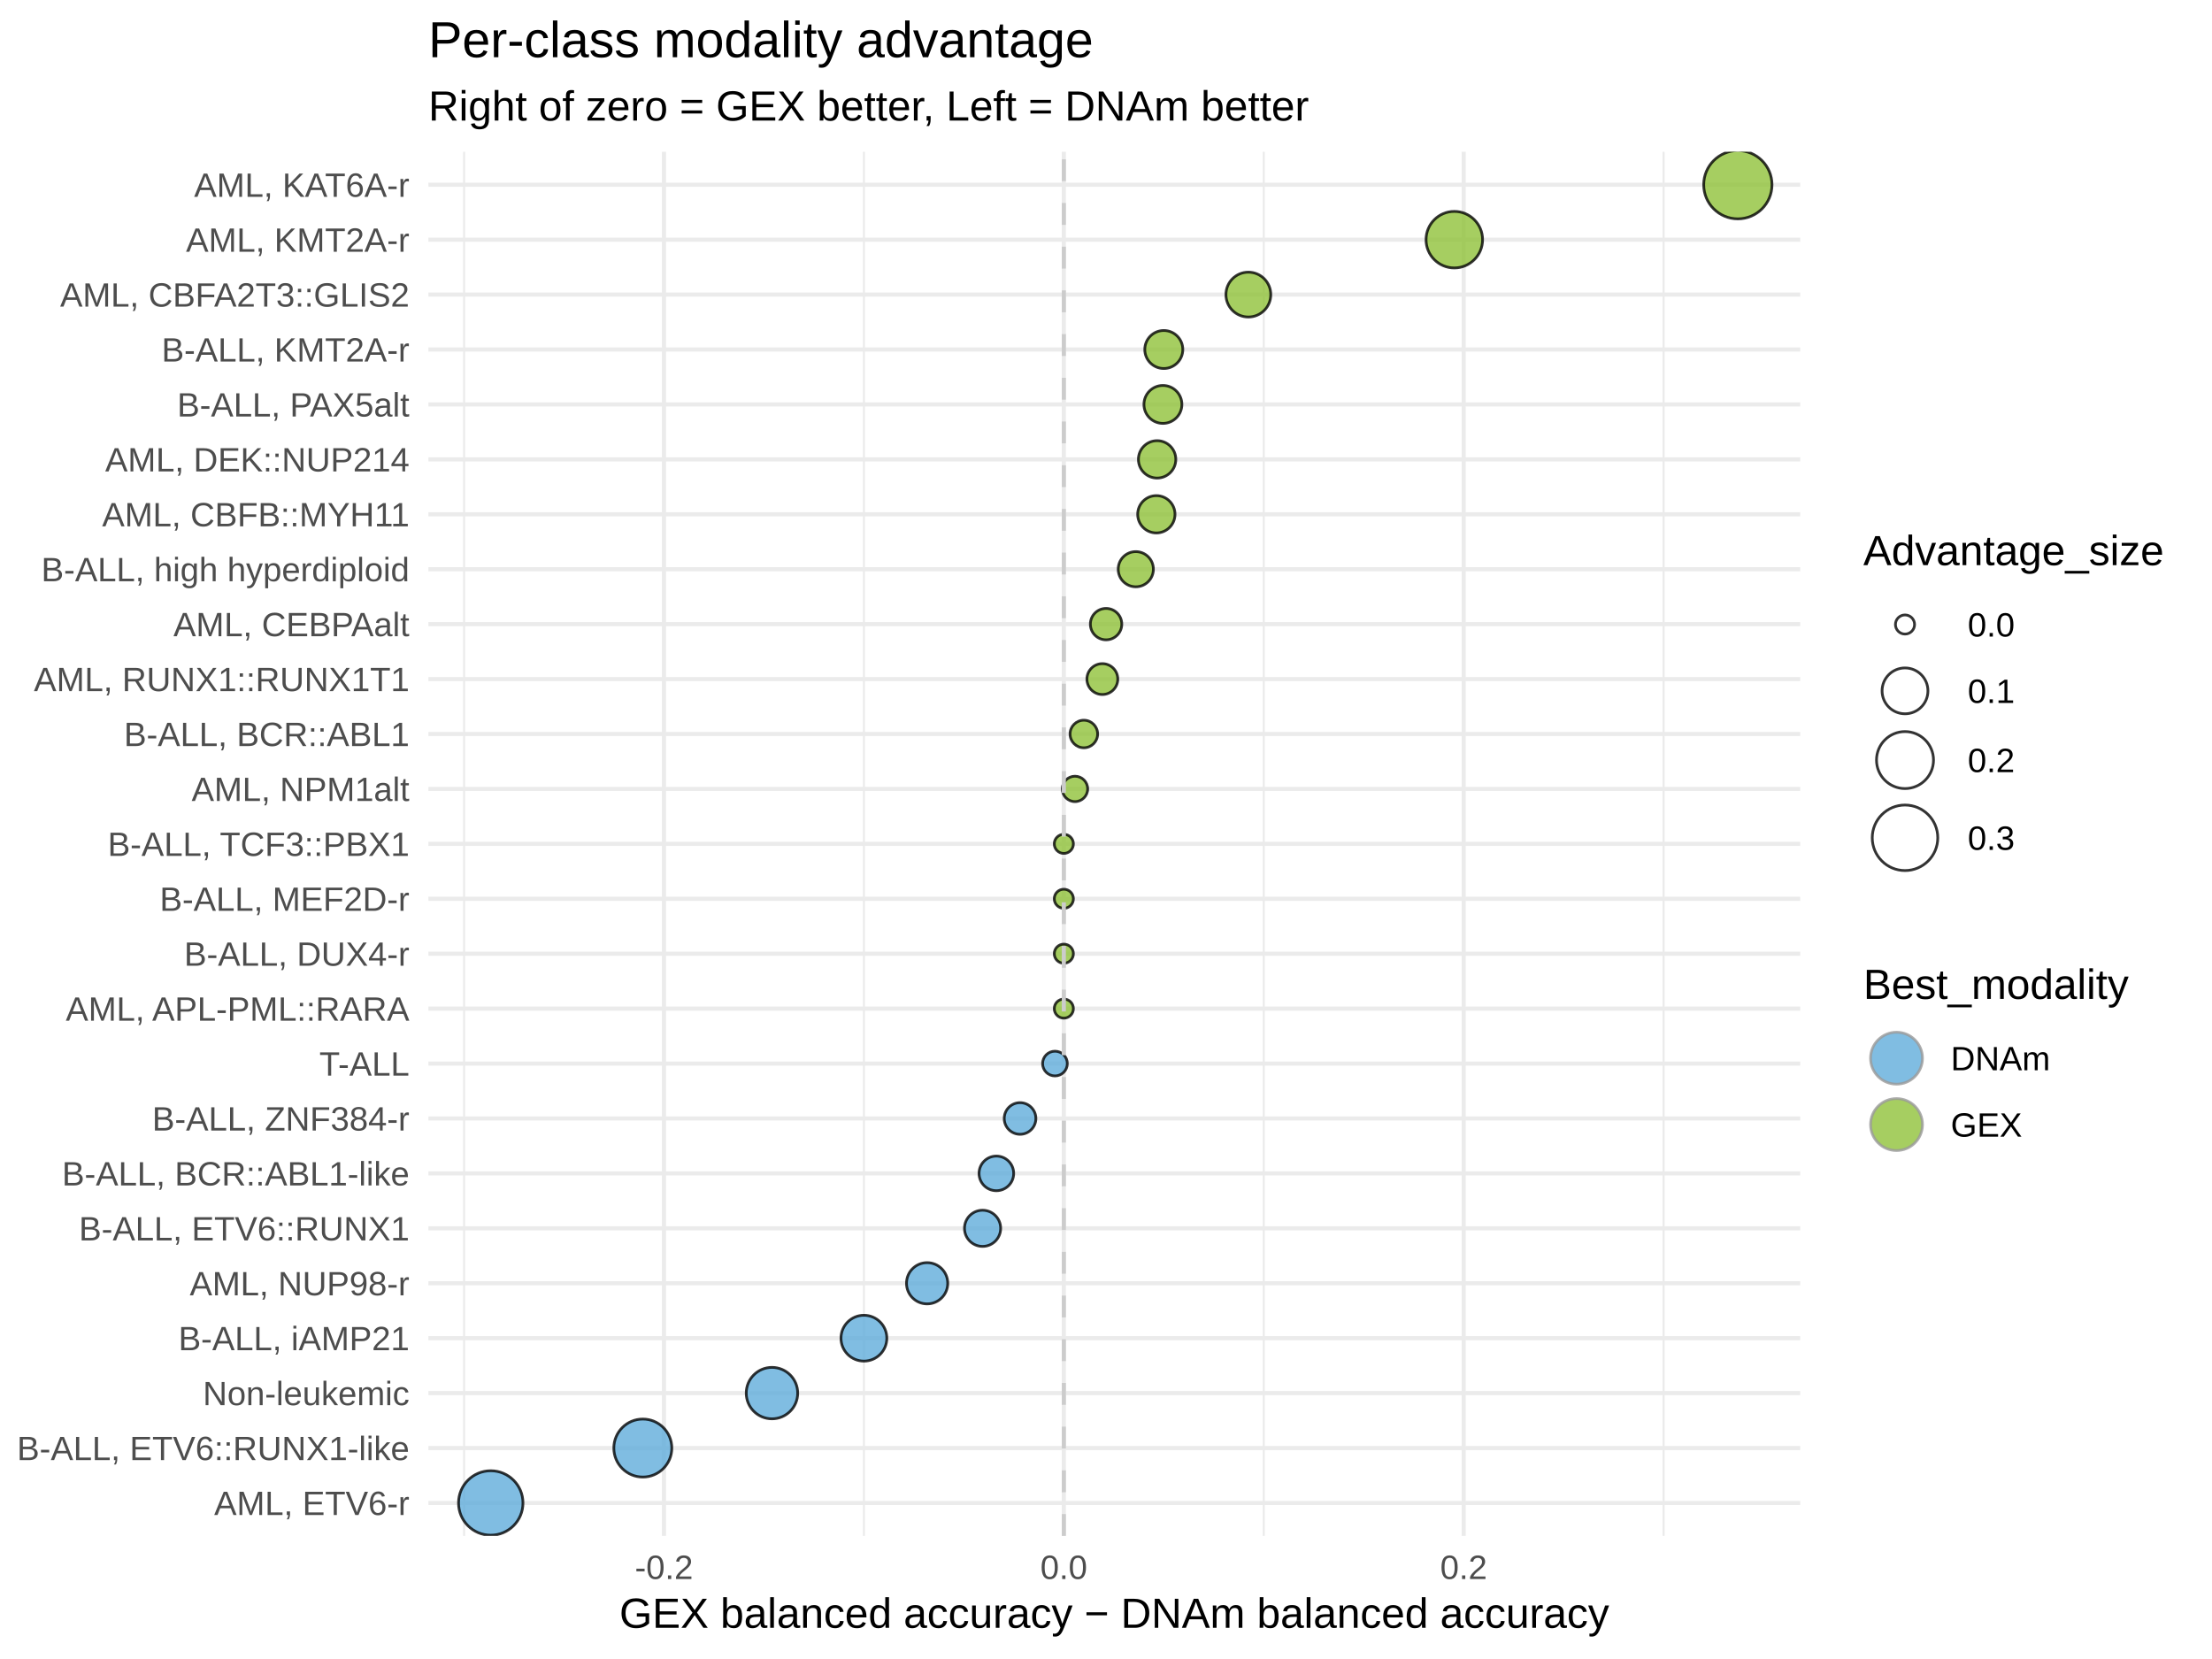
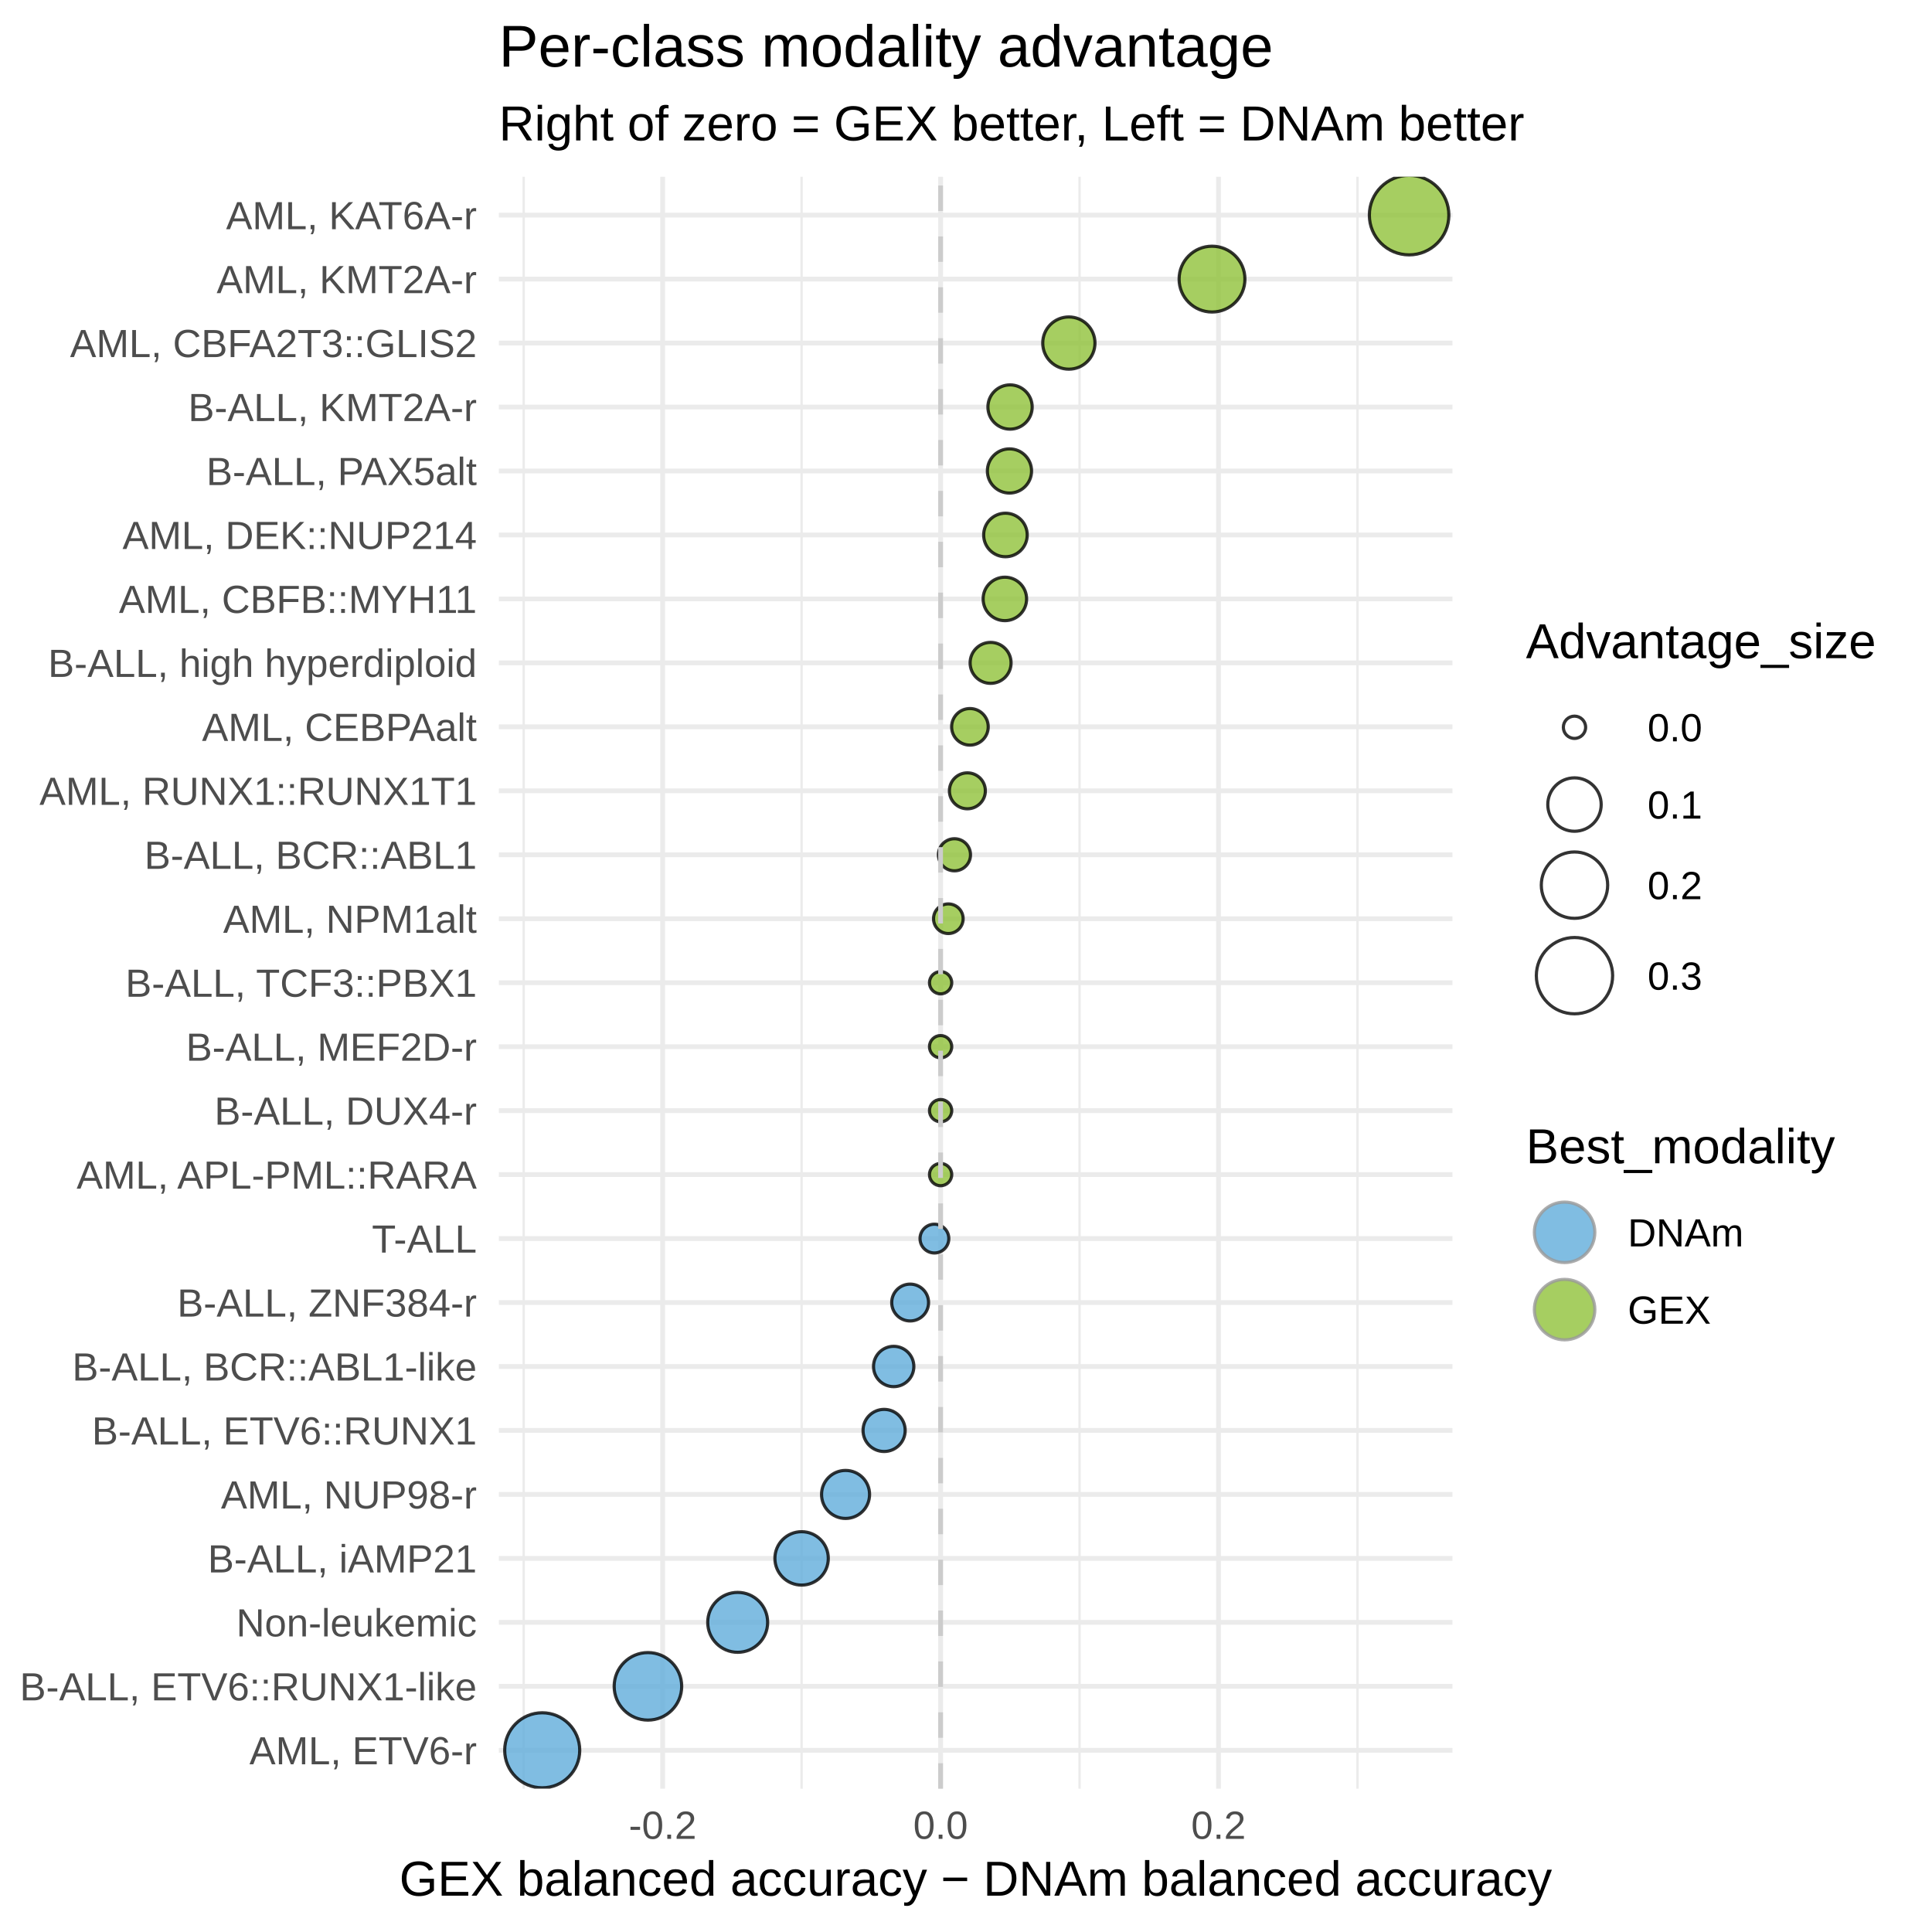
- <svg xmlns="http://www.w3.org/2000/svg" class="svglite" width="576.00pt" height="432.00pt" viewBox="0 0 576.00 432.00">
+ <svg xmlns="http://www.w3.org/2000/svg" class="svglite" width="432.00pt" height="432.00pt" viewBox="0 0 432.00 432.00">
  <defs>
    <style type="text/css">
    .svglite line, .svglite polyline, .svglite polygon, .svglite path, .svglite rect, .svglite circle {
      fill: none;
      stroke: #000000;
      stroke-linecap: round;
      stroke-linejoin: round;
      stroke-miterlimit: 10.00;
    }
    .svglite text {
      white-space: pre;
    }
  </style>
  </defs>
  <rect width="100%" height="100%" style="stroke: none; fill: #FFFFFF;" />
  <defs>
-     <clipPath id="cpMC4wMHw1NzYuMDB8MC4wMHw0MzIuMDA=">
-       <rect x="0.00" y="0.00" width="576.00" height="432.00" />
+     <clipPath id="cpMC4wMHw0MzIuMDB8MC4wMHw0MzIuMDA=">
+       <rect x="0.00" y="0.00" width="432.00" height="432.00" />
    </clipPath>
  </defs>
-   <g clip-path="url(#cpMC4wMHw1NzYuMDB8MC4wMHw0MzIuMDA=)">
-     <rect x="-0" y="0.00" width="576.00" height="432.00" style="stroke-width: 1.07; stroke: none; fill: #FFFFFF;" />
+   <g clip-path="url(#cpMC4wMHw0MzIuMDB8MC4wMHw0MzIuMDA=)">
+     <rect x="0.00" y="0.00" width="432.00" height="432.00" style="stroke-width: 1.07; stroke: none; fill: #FFFFFF;" />
  </g>
  <defs>
-     <clipPath id="cpMTExLjU1fDQ2OC43N3wzOS41MnwzOTkuOTU=">
-       <rect x="111.55" y="39.52" width="357.22" height="360.43" />
+     <clipPath id="cpMTExLjU1fDMyNC43N3wzOS41MnwzOTkuOTU=">
+       <rect x="111.55" y="39.52" width="213.22" height="360.43" />
    </clipPath>
  </defs>
-   <g clip-path="url(#cpMTExLjU1fDQ2OC43N3wzOS41MnwzOTkuOTU=)">
-     <polyline points="120.85,399.95 120.85,39.52 " style="stroke-width: 0.53; stroke: #EBEBEB; stroke-linecap: butt;" />
-     <polyline points="224.96,399.95 224.96,39.52 " style="stroke-width: 0.53; stroke: #EBEBEB; stroke-linecap: butt;" />
-     <polyline points="329.08,399.95 329.08,39.52 " style="stroke-width: 0.53; stroke: #EBEBEB; stroke-linecap: butt;" />
-     <polyline points="433.20,399.95 433.20,39.52 " style="stroke-width: 0.53; stroke: #EBEBEB; stroke-linecap: butt;" />
-     <polyline points="111.55,391.37 468.77,391.37 " style="stroke-width: 1.07; stroke: #EBEBEB; stroke-linecap: butt;" />
-     <polyline points="111.55,377.07 468.77,377.07 " style="stroke-width: 1.07; stroke: #EBEBEB; stroke-linecap: butt;" />
-     <polyline points="111.55,362.76 468.77,362.76 " style="stroke-width: 1.07; stroke: #EBEBEB; stroke-linecap: butt;" />
-     <polyline points="111.55,348.46 468.77,348.46 " style="stroke-width: 1.07; stroke: #EBEBEB; stroke-linecap: butt;" />
-     <polyline points="111.55,334.16 468.77,334.16 " style="stroke-width: 1.07; stroke: #EBEBEB; stroke-linecap: butt;" />
-     <polyline points="111.55,319.85 468.77,319.85 " style="stroke-width: 1.07; stroke: #EBEBEB; stroke-linecap: butt;" />
-     <polyline points="111.55,305.55 468.77,305.55 " style="stroke-width: 1.07; stroke: #EBEBEB; stroke-linecap: butt;" />
-     <polyline points="111.55,291.25 468.77,291.25 " style="stroke-width: 1.07; stroke: #EBEBEB; stroke-linecap: butt;" />
-     <polyline points="111.55,276.95 468.77,276.95 " style="stroke-width: 1.07; stroke: #EBEBEB; stroke-linecap: butt;" />
-     <polyline points="111.55,262.64 468.77,262.64 " style="stroke-width: 1.07; stroke: #EBEBEB; stroke-linecap: butt;" />
-     <polyline points="111.55,248.34 468.77,248.34 " style="stroke-width: 1.07; stroke: #EBEBEB; stroke-linecap: butt;" />
-     <polyline points="111.55,234.04 468.77,234.04 " style="stroke-width: 1.07; stroke: #EBEBEB; stroke-linecap: butt;" />
-     <polyline points="111.55,219.74 468.77,219.74 " style="stroke-width: 1.07; stroke: #EBEBEB; stroke-linecap: butt;" />
-     <polyline points="111.55,205.43 468.77,205.43 " style="stroke-width: 1.07; stroke: #EBEBEB; stroke-linecap: butt;" />
-     <polyline points="111.55,191.13 468.77,191.13 " style="stroke-width: 1.07; stroke: #EBEBEB; stroke-linecap: butt;" />
-     <polyline points="111.55,176.83 468.77,176.83 " style="stroke-width: 1.07; stroke: #EBEBEB; stroke-linecap: butt;" />
-     <polyline points="111.55,162.52 468.77,162.52 " style="stroke-width: 1.07; stroke: #EBEBEB; stroke-linecap: butt;" />
-     <polyline points="111.55,148.22 468.77,148.22 " style="stroke-width: 1.07; stroke: #EBEBEB; stroke-linecap: butt;" />
-     <polyline points="111.55,133.92 468.77,133.92 " style="stroke-width: 1.07; stroke: #EBEBEB; stroke-linecap: butt;" />
-     <polyline points="111.55,119.62 468.77,119.62 " style="stroke-width: 1.07; stroke: #EBEBEB; stroke-linecap: butt;" />
-     <polyline points="111.55,105.31 468.77,105.31 " style="stroke-width: 1.07; stroke: #EBEBEB; stroke-linecap: butt;" />
-     <polyline points="111.55,91.01 468.77,91.01 " style="stroke-width: 1.07; stroke: #EBEBEB; stroke-linecap: butt;" />
-     <polyline points="111.55,76.71 468.77,76.71 " style="stroke-width: 1.07; stroke: #EBEBEB; stroke-linecap: butt;" />
-     <polyline points="111.55,62.41 468.77,62.41 " style="stroke-width: 1.07; stroke: #EBEBEB; stroke-linecap: butt;" />
-     <polyline points="111.55,48.10 468.77,48.10 " style="stroke-width: 1.07; stroke: #EBEBEB; stroke-linecap: butt;" />
-     <polyline points="172.90,399.95 172.90,39.52 " style="stroke-width: 1.07; stroke: #EBEBEB; stroke-linecap: butt;" />
-     <polyline points="277.02,399.95 277.02,39.52 " style="stroke-width: 1.07; stroke: #EBEBEB; stroke-linecap: butt;" />
-     <polyline points="381.14,399.95 381.14,39.52 " style="stroke-width: 1.07; stroke: #EBEBEB; stroke-linecap: butt;" />
-     <circle cx="277.02" cy="262.64" r="2.49" style="stroke-width: 0.71; stroke: #000000; stroke-opacity: 0.80; fill: #90C23A; fill-opacity: 0.80;" />
-     <circle cx="325.07" cy="76.71" r="5.84" style="stroke-width: 0.71; stroke: #000000; stroke-opacity: 0.80; fill: #90C23A; fill-opacity: 0.80;" />
-     <circle cx="301.11" cy="133.92" r="4.86" style="stroke-width: 0.71; stroke: #000000; stroke-opacity: 0.80; fill: #90C23A; fill-opacity: 0.80;" />
-     <circle cx="288.02" cy="162.52" r="4.09" style="stroke-width: 0.71; stroke: #000000; stroke-opacity: 0.80; fill: #90C23A; fill-opacity: 0.80;" />
-     <circle cx="301.31" cy="119.62" r="4.87" style="stroke-width: 0.71; stroke: #000000; stroke-opacity: 0.80; fill: #90C23A; fill-opacity: 0.80;" />
-     <circle cx="127.79" cy="391.37" r="8.39" style="stroke-width: 0.71; stroke: #000000; stroke-opacity: 0.80; fill: #60ACDA; fill-opacity: 0.80;" />
-     <circle cx="452.53" cy="48.10" r="8.89" style="stroke-width: 0.71; stroke: #000000; stroke-opacity: 0.80; fill: #90C23A; fill-opacity: 0.80;" />
-     <circle cx="378.70" cy="62.41" r="7.36" style="stroke-width: 0.71; stroke: #000000; stroke-opacity: 0.80; fill: #90C23A; fill-opacity: 0.80;" />
-     <circle cx="279.92" cy="205.43" r="3.31" style="stroke-width: 0.71; stroke: #000000; stroke-opacity: 0.80; fill: #90C23A; fill-opacity: 0.80;" />
-     <circle cx="241.42" cy="334.16" r="5.37" style="stroke-width: 0.71; stroke: #000000; stroke-opacity: 0.80; fill: #60ACDA; fill-opacity: 0.80;" />
-     <circle cx="287.05" cy="176.83" r="4.02" style="stroke-width: 0.71; stroke: #000000; stroke-opacity: 0.80; fill: #90C23A; fill-opacity: 0.80;" />
-     <circle cx="282.23" cy="191.13" r="3.59" style="stroke-width: 0.71; stroke: #000000; stroke-opacity: 0.80; fill: #90C23A; fill-opacity: 0.80;" />
-     <circle cx="259.45" cy="305.55" r="4.51" style="stroke-width: 0.71; stroke: #000000; stroke-opacity: 0.80; fill: #60ACDA; fill-opacity: 0.80;" />
-     <circle cx="277.02" cy="248.34" r="2.49" style="stroke-width: 0.71; stroke: #000000; stroke-opacity: 0.80; fill: #90C23A; fill-opacity: 0.80;" />
-     <circle cx="255.86" cy="319.85" r="4.71" style="stroke-width: 0.71; stroke: #000000; stroke-opacity: 0.80; fill: #60ACDA; fill-opacity: 0.80;" />
-     <circle cx="167.39" cy="377.07" r="7.55" style="stroke-width: 0.71; stroke: #000000; stroke-opacity: 0.80; fill: #60ACDA; fill-opacity: 0.80;" />
-     <circle cx="295.76" cy="148.22" r="4.58" style="stroke-width: 0.71; stroke: #000000; stroke-opacity: 0.80; fill: #90C23A; fill-opacity: 0.80;" />
-     <circle cx="224.96" cy="348.46" r="5.97" style="stroke-width: 0.71; stroke: #000000; stroke-opacity: 0.80; fill: #60ACDA; fill-opacity: 0.80;" />
-     <circle cx="303.05" cy="91.01" r="4.95" style="stroke-width: 0.71; stroke: #000000; stroke-opacity: 0.80; fill: #90C23A; fill-opacity: 0.80;" />
-     <circle cx="277.02" cy="234.04" r="2.49" style="stroke-width: 0.71; stroke: #000000; stroke-opacity: 0.80; fill: #90C23A; fill-opacity: 0.80;" />
-     <circle cx="302.82" cy="105.31" r="4.94" style="stroke-width: 0.71; stroke: #000000; stroke-opacity: 0.80; fill: #90C23A; fill-opacity: 0.80;" />
-     <circle cx="277.02" cy="219.74" r="2.49" style="stroke-width: 0.71; stroke: #000000; stroke-opacity: 0.80; fill: #90C23A; fill-opacity: 0.80;" />
-     <circle cx="265.62" cy="291.25" r="4.12" style="stroke-width: 0.71; stroke: #000000; stroke-opacity: 0.80; fill: #60ACDA; fill-opacity: 0.80;" />
-     <circle cx="201.02" cy="362.76" r="6.70" style="stroke-width: 0.71; stroke: #000000; stroke-opacity: 0.80; fill: #60ACDA; fill-opacity: 0.80;" />
-     <circle cx="274.71" cy="276.95" r="3.22" style="stroke-width: 0.71; stroke: #000000; stroke-opacity: 0.80; fill: #60ACDA; fill-opacity: 0.80;" />
-     <line x1="277.02" y1="399.95" x2="277.02" y2="39.52" style="stroke-width: 1.07; stroke: #CCCCCC; stroke-dasharray: 5.69,5.69; stroke-linecap: butt;" />
+   <g clip-path="url(#cpMTExLjU1fDMyNC43N3wzOS41MnwzOTkuOTU=)">
+     <polyline points="117.10,399.95 117.10,39.52 " style="stroke-width: 0.53; stroke: #EBEBEB; stroke-linecap: butt;" />
+     <polyline points="179.24,399.95 179.24,39.52 " style="stroke-width: 0.53; stroke: #EBEBEB; stroke-linecap: butt;" />
+     <polyline points="241.39,399.95 241.39,39.52 " style="stroke-width: 0.53; stroke: #EBEBEB; stroke-linecap: butt;" />
+     <polyline points="303.54,399.95 303.54,39.52 " style="stroke-width: 0.53; stroke: #EBEBEB; stroke-linecap: butt;" />
+     <polyline points="111.55,391.37 324.77,391.37 " style="stroke-width: 1.07; stroke: #EBEBEB; stroke-linecap: butt;" />
+     <polyline points="111.55,377.07 324.77,377.07 " style="stroke-width: 1.07; stroke: #EBEBEB; stroke-linecap: butt;" />
+     <polyline points="111.55,362.76 324.77,362.76 " style="stroke-width: 1.07; stroke: #EBEBEB; stroke-linecap: butt;" />
+     <polyline points="111.55,348.46 324.77,348.46 " style="stroke-width: 1.07; stroke: #EBEBEB; stroke-linecap: butt;" />
+     <polyline points="111.55,334.16 324.77,334.16 " style="stroke-width: 1.07; stroke: #EBEBEB; stroke-linecap: butt;" />
+     <polyline points="111.55,319.85 324.77,319.85 " style="stroke-width: 1.07; stroke: #EBEBEB; stroke-linecap: butt;" />
+     <polyline points="111.55,305.55 324.77,305.55 " style="stroke-width: 1.07; stroke: #EBEBEB; stroke-linecap: butt;" />
+     <polyline points="111.55,291.25 324.77,291.25 " style="stroke-width: 1.07; stroke: #EBEBEB; stroke-linecap: butt;" />
+     <polyline points="111.55,276.95 324.77,276.95 " style="stroke-width: 1.07; stroke: #EBEBEB; stroke-linecap: butt;" />
+     <polyline points="111.55,262.64 324.77,262.64 " style="stroke-width: 1.07; stroke: #EBEBEB; stroke-linecap: butt;" />
+     <polyline points="111.55,248.34 324.77,248.34 " style="stroke-width: 1.07; stroke: #EBEBEB; stroke-linecap: butt;" />
+     <polyline points="111.55,234.04 324.77,234.04 " style="stroke-width: 1.07; stroke: #EBEBEB; stroke-linecap: butt;" />
+     <polyline points="111.55,219.74 324.77,219.74 " style="stroke-width: 1.07; stroke: #EBEBEB; stroke-linecap: butt;" />
+     <polyline points="111.55,205.43 324.77,205.43 " style="stroke-width: 1.07; stroke: #EBEBEB; stroke-linecap: butt;" />
+     <polyline points="111.55,191.13 324.77,191.13 " style="stroke-width: 1.07; stroke: #EBEBEB; stroke-linecap: butt;" />
+     <polyline points="111.55,176.83 324.77,176.83 " style="stroke-width: 1.07; stroke: #EBEBEB; stroke-linecap: butt;" />
+     <polyline points="111.55,162.52 324.77,162.52 " style="stroke-width: 1.07; stroke: #EBEBEB; stroke-linecap: butt;" />
+     <polyline points="111.55,148.22 324.77,148.22 " style="stroke-width: 1.07; stroke: #EBEBEB; stroke-linecap: butt;" />
+     <polyline points="111.55,133.92 324.77,133.92 " style="stroke-width: 1.07; stroke: #EBEBEB; stroke-linecap: butt;" />
+     <polyline points="111.55,119.62 324.77,119.62 " style="stroke-width: 1.07; stroke: #EBEBEB; stroke-linecap: butt;" />
+     <polyline points="111.55,105.31 324.77,105.31 " style="stroke-width: 1.07; stroke: #EBEBEB; stroke-linecap: butt;" />
+     <polyline points="111.55,91.01 324.77,91.01 " style="stroke-width: 1.07; stroke: #EBEBEB; stroke-linecap: butt;" />
+     <polyline points="111.55,76.71 324.77,76.71 " style="stroke-width: 1.07; stroke: #EBEBEB; stroke-linecap: butt;" />
+     <polyline points="111.55,62.41 324.77,62.41 " style="stroke-width: 1.07; stroke: #EBEBEB; stroke-linecap: butt;" />
+     <polyline points="111.55,48.10 324.77,48.10 " style="stroke-width: 1.07; stroke: #EBEBEB; stroke-linecap: butt;" />
+     <polyline points="148.17,399.95 148.17,39.52 " style="stroke-width: 1.07; stroke: #EBEBEB; stroke-linecap: butt;" />
+     <polyline points="210.32,399.95 210.32,39.52 " style="stroke-width: 1.07; stroke: #EBEBEB; stroke-linecap: butt;" />
+     <polyline points="272.46,399.95 272.46,39.52 " style="stroke-width: 1.07; stroke: #EBEBEB; stroke-linecap: butt;" />
+     <circle cx="210.32" cy="262.64" r="2.49" style="stroke-width: 0.71; stroke: #000000; stroke-opacity: 0.80; fill: #90C23A; fill-opacity: 0.80;" />
+     <circle cx="239.00" cy="76.71" r="5.84" style="stroke-width: 0.71; stroke: #000000; stroke-opacity: 0.80; fill: #90C23A; fill-opacity: 0.80;" />
+     <circle cx="224.69" cy="133.92" r="4.86" style="stroke-width: 0.71; stroke: #000000; stroke-opacity: 0.80; fill: #90C23A; fill-opacity: 0.80;" />
+     <circle cx="216.88" cy="162.52" r="4.09" style="stroke-width: 0.71; stroke: #000000; stroke-opacity: 0.80; fill: #90C23A; fill-opacity: 0.80;" />
+     <circle cx="224.82" cy="119.62" r="4.87" style="stroke-width: 0.71; stroke: #000000; stroke-opacity: 0.80; fill: #90C23A; fill-opacity: 0.80;" />
+     <circle cx="121.24" cy="391.37" r="8.39" style="stroke-width: 0.71; stroke: #000000; stroke-opacity: 0.80; fill: #60ACDA; fill-opacity: 0.80;" />
+     <circle cx="315.08" cy="48.10" r="8.89" style="stroke-width: 0.71; stroke: #000000; stroke-opacity: 0.80; fill: #90C23A; fill-opacity: 0.80;" />
+     <circle cx="271.01" cy="62.41" r="7.36" style="stroke-width: 0.71; stroke: #000000; stroke-opacity: 0.80; fill: #90C23A; fill-opacity: 0.80;" />
+     <circle cx="212.05" cy="205.43" r="3.31" style="stroke-width: 0.71; stroke: #000000; stroke-opacity: 0.80; fill: #90C23A; fill-opacity: 0.80;" />
+     <circle cx="189.07" cy="334.16" r="5.37" style="stroke-width: 0.71; stroke: #000000; stroke-opacity: 0.80; fill: #60ACDA; fill-opacity: 0.80;" />
+     <circle cx="216.31" cy="176.83" r="4.02" style="stroke-width: 0.71; stroke: #000000; stroke-opacity: 0.80; fill: #90C23A; fill-opacity: 0.80;" />
+     <circle cx="213.42" cy="191.13" r="3.59" style="stroke-width: 0.71; stroke: #000000; stroke-opacity: 0.80; fill: #90C23A; fill-opacity: 0.80;" />
+     <circle cx="199.83" cy="305.55" r="4.51" style="stroke-width: 0.71; stroke: #000000; stroke-opacity: 0.80; fill: #60ACDA; fill-opacity: 0.80;" />
+     <circle cx="210.32" cy="248.34" r="2.49" style="stroke-width: 0.71; stroke: #000000; stroke-opacity: 0.80; fill: #90C23A; fill-opacity: 0.80;" />
+     <circle cx="197.69" cy="319.85" r="4.71" style="stroke-width: 0.71; stroke: #000000; stroke-opacity: 0.80; fill: #60ACDA; fill-opacity: 0.80;" />
+     <circle cx="144.88" cy="377.07" r="7.55" style="stroke-width: 0.71; stroke: #000000; stroke-opacity: 0.80; fill: #60ACDA; fill-opacity: 0.80;" />
+     <circle cx="221.50" cy="148.22" r="4.58" style="stroke-width: 0.71; stroke: #000000; stroke-opacity: 0.80; fill: #90C23A; fill-opacity: 0.80;" />
+     <circle cx="179.24" cy="348.46" r="5.97" style="stroke-width: 0.71; stroke: #000000; stroke-opacity: 0.80; fill: #60ACDA; fill-opacity: 0.80;" />
+     <circle cx="225.85" cy="91.01" r="4.95" style="stroke-width: 0.71; stroke: #000000; stroke-opacity: 0.80; fill: #90C23A; fill-opacity: 0.80;" />
+     <circle cx="210.32" cy="234.04" r="2.49" style="stroke-width: 0.71; stroke: #000000; stroke-opacity: 0.80; fill: #90C23A; fill-opacity: 0.80;" />
+     <circle cx="225.72" cy="105.31" r="4.94" style="stroke-width: 0.71; stroke: #000000; stroke-opacity: 0.80; fill: #90C23A; fill-opacity: 0.80;" />
+     <circle cx="210.32" cy="219.74" r="2.49" style="stroke-width: 0.71; stroke: #000000; stroke-opacity: 0.80; fill: #90C23A; fill-opacity: 0.80;" />
+     <circle cx="203.51" cy="291.25" r="4.12" style="stroke-width: 0.71; stroke: #000000; stroke-opacity: 0.80; fill: #60ACDA; fill-opacity: 0.80;" />
+     <circle cx="164.95" cy="362.76" r="6.70" style="stroke-width: 0.71; stroke: #000000; stroke-opacity: 0.80; fill: #60ACDA; fill-opacity: 0.80;" />
+     <circle cx="208.94" cy="276.95" r="3.22" style="stroke-width: 0.71; stroke: #000000; stroke-opacity: 0.80; fill: #60ACDA; fill-opacity: 0.80;" />
+     <line x1="210.32" y1="399.95" x2="210.32" y2="39.52" style="stroke-width: 1.07; stroke: #CCCCCC; stroke-dasharray: 5.69,5.69; stroke-linecap: butt;" />
  </g>
-   <g clip-path="url(#cpMC4wMHw1NzYuMDB8MC4wMHw0MzIuMDA=)">
+   <g clip-path="url(#cpMC4wMHw0MzIuMDB8MC4wMHw0MzIuMDA=)">
    <text x="106.62" y="394.51" text-anchor="end" style="font-size: 8.80px;fill: #4D4D4D; font-family: &quot;Arimo&quot;;" textLength="49.41px" lengthAdjust="spacingAndGlyphs">AML, ETV6-r</text>
    <text x="106.62" y="380.21" text-anchor="end" style="font-size: 8.80px;fill: #4D4D4D; font-family: &quot;Arimo&quot;;" textLength="98.63px" lengthAdjust="spacingAndGlyphs">B-ALL, ETV6::RUNX1-like</text>
    <text x="106.62" y="365.91" text-anchor="end" style="font-size: 8.80px;fill: #4D4D4D; font-family: &quot;Arimo&quot;;" textLength="57.30px" lengthAdjust="spacingAndGlyphs">Non-leukemic</text>
    <text x="106.62" y="351.60" text-anchor="end" style="font-size: 8.80px;fill: #4D4D4D; font-family: &quot;Arimo&quot;;" textLength="59.28px" lengthAdjust="spacingAndGlyphs">B-ALL, iAMP21</text>
    <text x="106.62" y="337.30" text-anchor="end" style="font-size: 8.80px;fill: #4D4D4D; font-family: &quot;Arimo&quot;;" textLength="57.82px" lengthAdjust="spacingAndGlyphs">AML, NUP98-r</text>
    <text x="106.62" y="323.00" text-anchor="end" style="font-size: 8.80px;fill: #4D4D4D; font-family: &quot;Arimo&quot;;" textLength="81.60px" lengthAdjust="spacingAndGlyphs">B-ALL, ETV6::RUNX1</text>
    <text x="106.62" y="308.69" text-anchor="end" style="font-size: 8.80px;fill: #4D4D4D; font-family: &quot;Arimo&quot;;" textLength="87.49px" lengthAdjust="spacingAndGlyphs">B-ALL, BCR::ABL1-like</text>
    <text x="106.62" y="294.39" text-anchor="end" style="font-size: 8.80px;fill: #4D4D4D; font-family: &quot;Arimo&quot;;" textLength="65.88px" lengthAdjust="spacingAndGlyphs">B-ALL, ZNF384-r</text>
    <text x="106.62" y="280.09" text-anchor="end" style="font-size: 8.80px;fill: #4D4D4D; font-family: &quot;Arimo&quot;;" textLength="22.56px" lengthAdjust="spacingAndGlyphs">T-ALL</text>
    <text x="106.62" y="265.79" text-anchor="end" style="font-size: 8.80px;fill: #4D4D4D; font-family: &quot;Arimo&quot;;" textLength="86.04px" lengthAdjust="spacingAndGlyphs">AML, APL-PML::RARA</text>
    <text x="106.62" y="251.48" text-anchor="end" style="font-size: 8.80px;fill: #4D4D4D; font-family: &quot;Arimo&quot;;" textLength="57.54px" lengthAdjust="spacingAndGlyphs">B-ALL, DUX4-r</text>
    <text x="106.62" y="237.18" text-anchor="end" style="font-size: 8.80px;fill: #4D4D4D; font-family: &quot;Arimo&quot;;" textLength="63.38px" lengthAdjust="spacingAndGlyphs">B-ALL, MEF2D-r</text>
    <text x="106.62" y="222.88" text-anchor="end" style="font-size: 8.80px;fill: #4D4D4D; font-family: &quot;Arimo&quot;;" textLength="74.01px" lengthAdjust="spacingAndGlyphs">B-ALL, TCF3::PBX1</text>
    <text x="106.62" y="208.58" text-anchor="end" style="font-size: 8.80px;fill: #4D4D4D; font-family: &quot;Arimo&quot;;" textLength="58.25px" lengthAdjust="spacingAndGlyphs">AML, NPM1alt</text>
    <text x="106.62" y="194.27" text-anchor="end" style="font-size: 8.80px;fill: #4D4D4D; font-family: &quot;Arimo&quot;;" textLength="70.47px" lengthAdjust="spacingAndGlyphs">B-ALL, BCR::ABL1</text>
    <text x="106.62" y="179.97" text-anchor="end" style="font-size: 8.80px;fill: #4D4D4D; font-family: &quot;Arimo&quot;;" textLength="95.04px" lengthAdjust="spacingAndGlyphs">AML, RUNX1::RUNX1T1</text>
    <text x="106.62" y="165.67" text-anchor="end" style="font-size: 8.80px;fill: #4D4D4D; font-family: &quot;Arimo&quot;;" textLength="60.34px" lengthAdjust="spacingAndGlyphs">AML, CEBPAalt</text>
    <text x="106.62" y="151.36" text-anchor="end" style="font-size: 8.80px;fill: #4D4D4D; font-family: &quot;Arimo&quot;;" textLength="101.14px" lengthAdjust="spacingAndGlyphs">B-ALL, high hyperdiploid</text>
    <text x="106.62" y="137.06" text-anchor="end" style="font-size: 8.80px;fill: #4D4D4D; font-family: &quot;Arimo&quot;;" textLength="78.66px" lengthAdjust="spacingAndGlyphs">AML, CBFB::MYH11</text>
    <text x="106.62" y="122.76" text-anchor="end" style="font-size: 8.80px;fill: #4D4D4D; font-family: &quot;Arimo&quot;;" textLength="77.85px" lengthAdjust="spacingAndGlyphs">AML, DEK::NUP214</text>
    <text x="106.62" y="108.46" text-anchor="end" style="font-size: 8.80px;fill: #4D4D4D; font-family: &quot;Arimo&quot;;" textLength="59.54px" lengthAdjust="spacingAndGlyphs">B-ALL, PAX5alt</text>
    <text x="106.62" y="94.15" text-anchor="end" style="font-size: 8.80px;fill: #4D4D4D; font-family: &quot;Arimo&quot;;" textLength="63.46px" lengthAdjust="spacingAndGlyphs">B-ALL, KMT2A-r</text>
    <text x="106.62" y="79.85" text-anchor="end" style="font-size: 8.80px;fill: #4D4D4D; font-family: &quot;Arimo&quot;;" textLength="87.83px" lengthAdjust="spacingAndGlyphs">AML, CBFA2T3::GLIS2</text>
    <text x="106.62" y="65.55" text-anchor="end" style="font-size: 8.80px;fill: #4D4D4D; font-family: &quot;Arimo&quot;;" textLength="58.28px" lengthAdjust="spacingAndGlyphs">AML, KMT2A-r</text>
    <text x="106.62" y="51.25" text-anchor="end" style="font-size: 8.80px;fill: #4D4D4D; font-family: &quot;Arimo&quot;;" textLength="55.93px" lengthAdjust="spacingAndGlyphs">AML, KAT6A-r</text>
-     <text x="172.90" y="411.17" text-anchor="middle" style="font-size: 8.80px;fill: #4D4D4D; font-family: &quot;Arimo&quot;;" textLength="15.25px" lengthAdjust="spacingAndGlyphs">-0.2</text>
-     <text x="277.02" y="411.17" text-anchor="middle" style="font-size: 8.80px;fill: #4D4D4D; font-family: &quot;Arimo&quot;;" textLength="12.42px" lengthAdjust="spacingAndGlyphs">0.0</text>
-     <text x="381.14" y="411.17" text-anchor="middle" style="font-size: 8.80px;fill: #4D4D4D; font-family: &quot;Arimo&quot;;" textLength="12.42px" lengthAdjust="spacingAndGlyphs">0.2</text>
-     <text x="290.16" y="423.88" text-anchor="middle" style="font-size: 11.00px; font-family: &quot;Arimo&quot;;" textLength="262.25px" lengthAdjust="spacingAndGlyphs">GEX balanced accuracy − DNAm balanced accuracy</text>
-     <text x="485.21" y="147.17" style="font-size: 11.00px; font-family: &quot;Arimo&quot;;" textLength="79.83px" lengthAdjust="spacingAndGlyphs">Advantage_size</text>
-     <circle cx="496.06" cy="162.62" r="2.49" style="stroke-width: 0.71; stroke: #000000; stroke-opacity: 0.80;" />
-     <circle cx="496.06" cy="179.90" r="5.97" style="stroke-width: 0.71; stroke: #000000; stroke-opacity: 0.80;" />
-     <circle cx="496.06" cy="197.92" r="7.42" style="stroke-width: 0.71; stroke: #000000; stroke-opacity: 0.80;" />
-     <circle cx="496.06" cy="218.16" r="8.53" style="stroke-width: 0.71; stroke: #000000; stroke-opacity: 0.80;" />
-     <text x="512.40" y="165.76" style="font-size: 8.80px; font-family: &quot;Arimo&quot;;" textLength="12.42px" lengthAdjust="spacingAndGlyphs">0.0</text>
-     <text x="512.40" y="183.04" style="font-size: 8.80px; font-family: &quot;Arimo&quot;;" textLength="12.42px" lengthAdjust="spacingAndGlyphs">0.1</text>
-     <text x="512.40" y="201.06" style="font-size: 8.80px; font-family: &quot;Arimo&quot;;" textLength="12.42px" lengthAdjust="spacingAndGlyphs">0.2</text>
-     <text x="512.40" y="221.30" style="font-size: 8.80px; font-family: &quot;Arimo&quot;;" textLength="12.42px" lengthAdjust="spacingAndGlyphs">0.3</text>
-     <text x="485.21" y="260.11" style="font-size: 11.00px; font-family: &quot;Arimo&quot;;" textLength="72.61px" lengthAdjust="spacingAndGlyphs">Best_modality</text>
-     <circle cx="493.85" cy="275.55" r="6.76" style="stroke-width: 0.71; stroke: #999999; stroke-opacity: 0.80; fill: #60ACDA; fill-opacity: 0.80;" />
-     <circle cx="493.85" cy="292.83" r="6.76" style="stroke-width: 0.71; stroke: #999999; stroke-opacity: 0.80; fill: #90C23A; fill-opacity: 0.80;" />
-     <text x="507.97" y="278.70" style="font-size: 8.80px; font-family: &quot;Arimo&quot;;" textLength="26.96px" lengthAdjust="spacingAndGlyphs">DNAm</text>
-     <text x="507.97" y="295.98" style="font-size: 8.80px; font-family: &quot;Arimo&quot;;" textLength="16.44px" lengthAdjust="spacingAndGlyphs">GEX</text>
+     <text x="148.17" y="411.17" text-anchor="middle" style="font-size: 8.80px;fill: #4D4D4D; font-family: &quot;Arimo&quot;;" textLength="15.25px" lengthAdjust="spacingAndGlyphs">-0.2</text>
+     <text x="210.32" y="411.17" text-anchor="middle" style="font-size: 8.80px;fill: #4D4D4D; font-family: &quot;Arimo&quot;;" textLength="12.42px" lengthAdjust="spacingAndGlyphs">0.0</text>
+     <text x="272.46" y="411.17" text-anchor="middle" style="font-size: 8.80px;fill: #4D4D4D; font-family: &quot;Arimo&quot;;" textLength="12.42px" lengthAdjust="spacingAndGlyphs">0.2</text>
+     <text x="218.16" y="423.88" text-anchor="middle" style="font-size: 11.00px; font-family: &quot;Arimo&quot;;" textLength="262.25px" lengthAdjust="spacingAndGlyphs">GEX balanced accuracy − DNAm balanced accuracy</text>
+     <text x="341.21" y="147.17" style="font-size: 11.00px; font-family: &quot;Arimo&quot;;" textLength="79.83px" lengthAdjust="spacingAndGlyphs">Advantage_size</text>
+     <circle cx="352.06" cy="162.62" r="2.49" style="stroke-width: 0.71; stroke: #000000; stroke-opacity: 0.80;" />
+     <circle cx="352.06" cy="179.90" r="5.97" style="stroke-width: 0.71; stroke: #000000; stroke-opacity: 0.80;" />
+     <circle cx="352.06" cy="197.92" r="7.42" style="stroke-width: 0.71; stroke: #000000; stroke-opacity: 0.80;" />
+     <circle cx="352.06" cy="218.16" r="8.53" style="stroke-width: 0.71; stroke: #000000; stroke-opacity: 0.80;" />
+     <text x="368.40" y="165.76" style="font-size: 8.80px; font-family: &quot;Arimo&quot;;" textLength="12.42px" lengthAdjust="spacingAndGlyphs">0.0</text>
+     <text x="368.40" y="183.04" style="font-size: 8.80px; font-family: &quot;Arimo&quot;;" textLength="12.42px" lengthAdjust="spacingAndGlyphs">0.1</text>
+     <text x="368.40" y="201.06" style="font-size: 8.80px; font-family: &quot;Arimo&quot;;" textLength="12.42px" lengthAdjust="spacingAndGlyphs">0.2</text>
+     <text x="368.40" y="221.30" style="font-size: 8.80px; font-family: &quot;Arimo&quot;;" textLength="12.42px" lengthAdjust="spacingAndGlyphs">0.3</text>
+     <text x="341.21" y="260.11" style="font-size: 11.00px; font-family: &quot;Arimo&quot;;" textLength="72.61px" lengthAdjust="spacingAndGlyphs">Best_modality</text>
+     <circle cx="349.85" cy="275.55" r="6.76" style="stroke-width: 0.71; stroke: #999999; stroke-opacity: 0.80; fill: #60ACDA; fill-opacity: 0.80;" />
+     <circle cx="349.85" cy="292.83" r="6.76" style="stroke-width: 0.71; stroke: #999999; stroke-opacity: 0.80; fill: #90C23A; fill-opacity: 0.80;" />
+     <text x="363.97" y="278.70" style="font-size: 8.80px; font-family: &quot;Arimo&quot;;" textLength="26.96px" lengthAdjust="spacingAndGlyphs">DNAm</text>
+     <text x="363.97" y="295.98" style="font-size: 8.80px; font-family: &quot;Arimo&quot;;" textLength="16.44px" lengthAdjust="spacingAndGlyphs">GEX</text>
    <text x="111.55" y="31.40" style="font-size: 11.00px; font-family: &quot;Arimo&quot;;" textLength="238.82px" lengthAdjust="spacingAndGlyphs">Right of zero = GEX better, Left = DNAm better</text>
    <text x="111.55" y="14.90" style="font-size: 13.20px; font-family: &quot;Arimo&quot;;" textLength="181.30px" lengthAdjust="spacingAndGlyphs">Per-class modality advantage</text>
  </g>
</svg>
